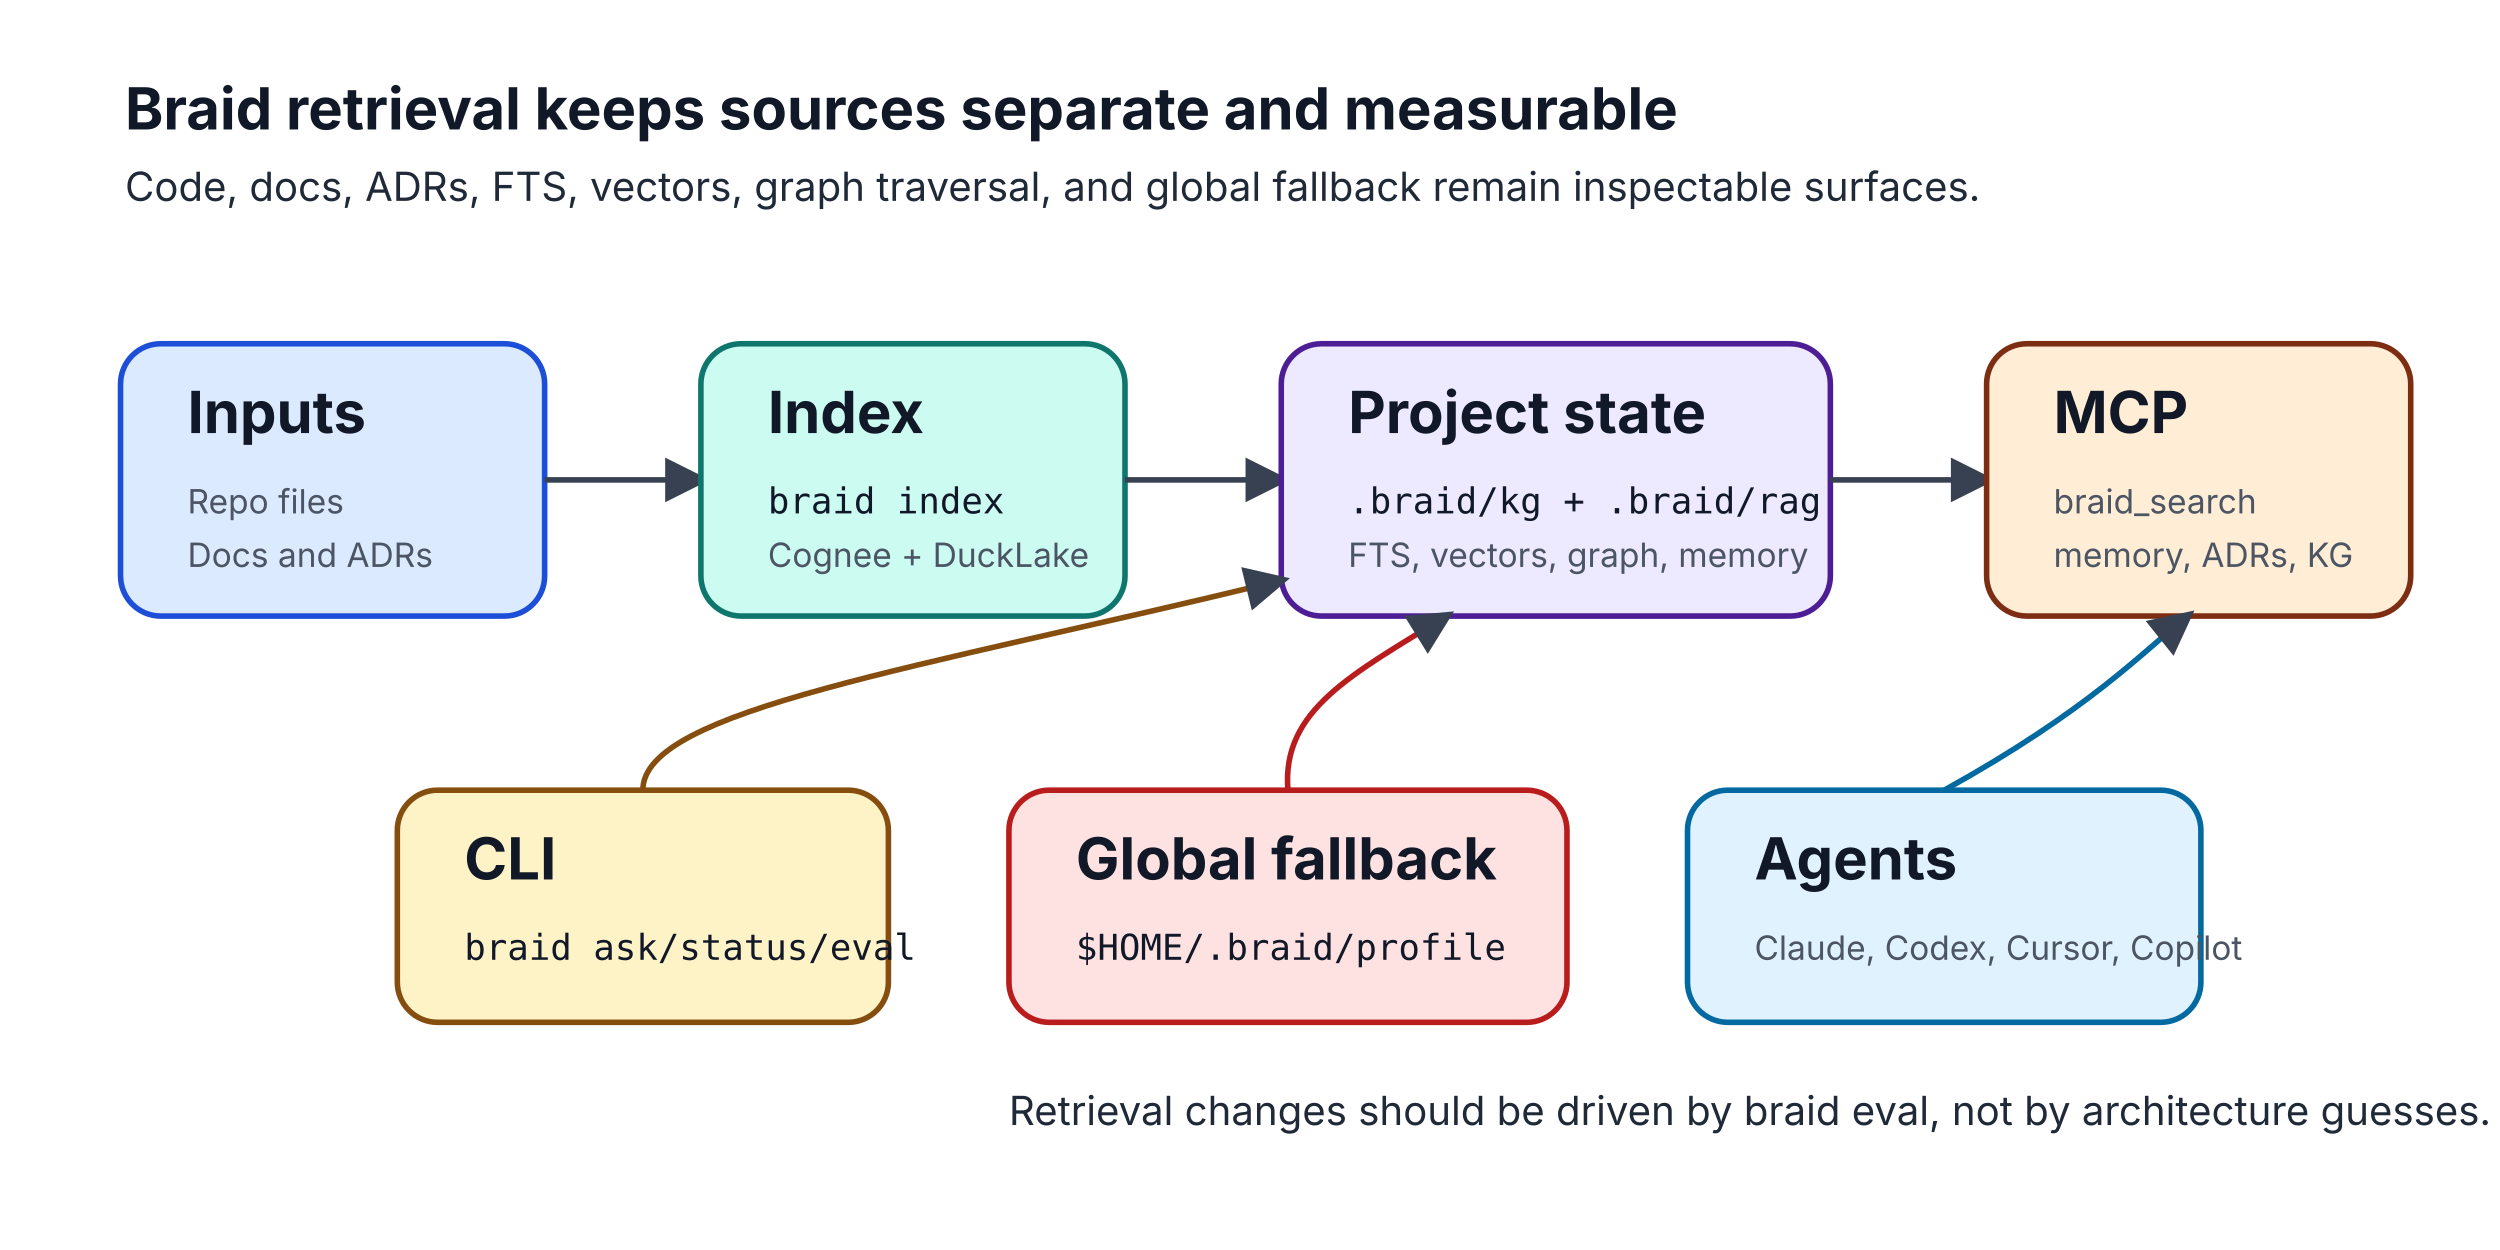
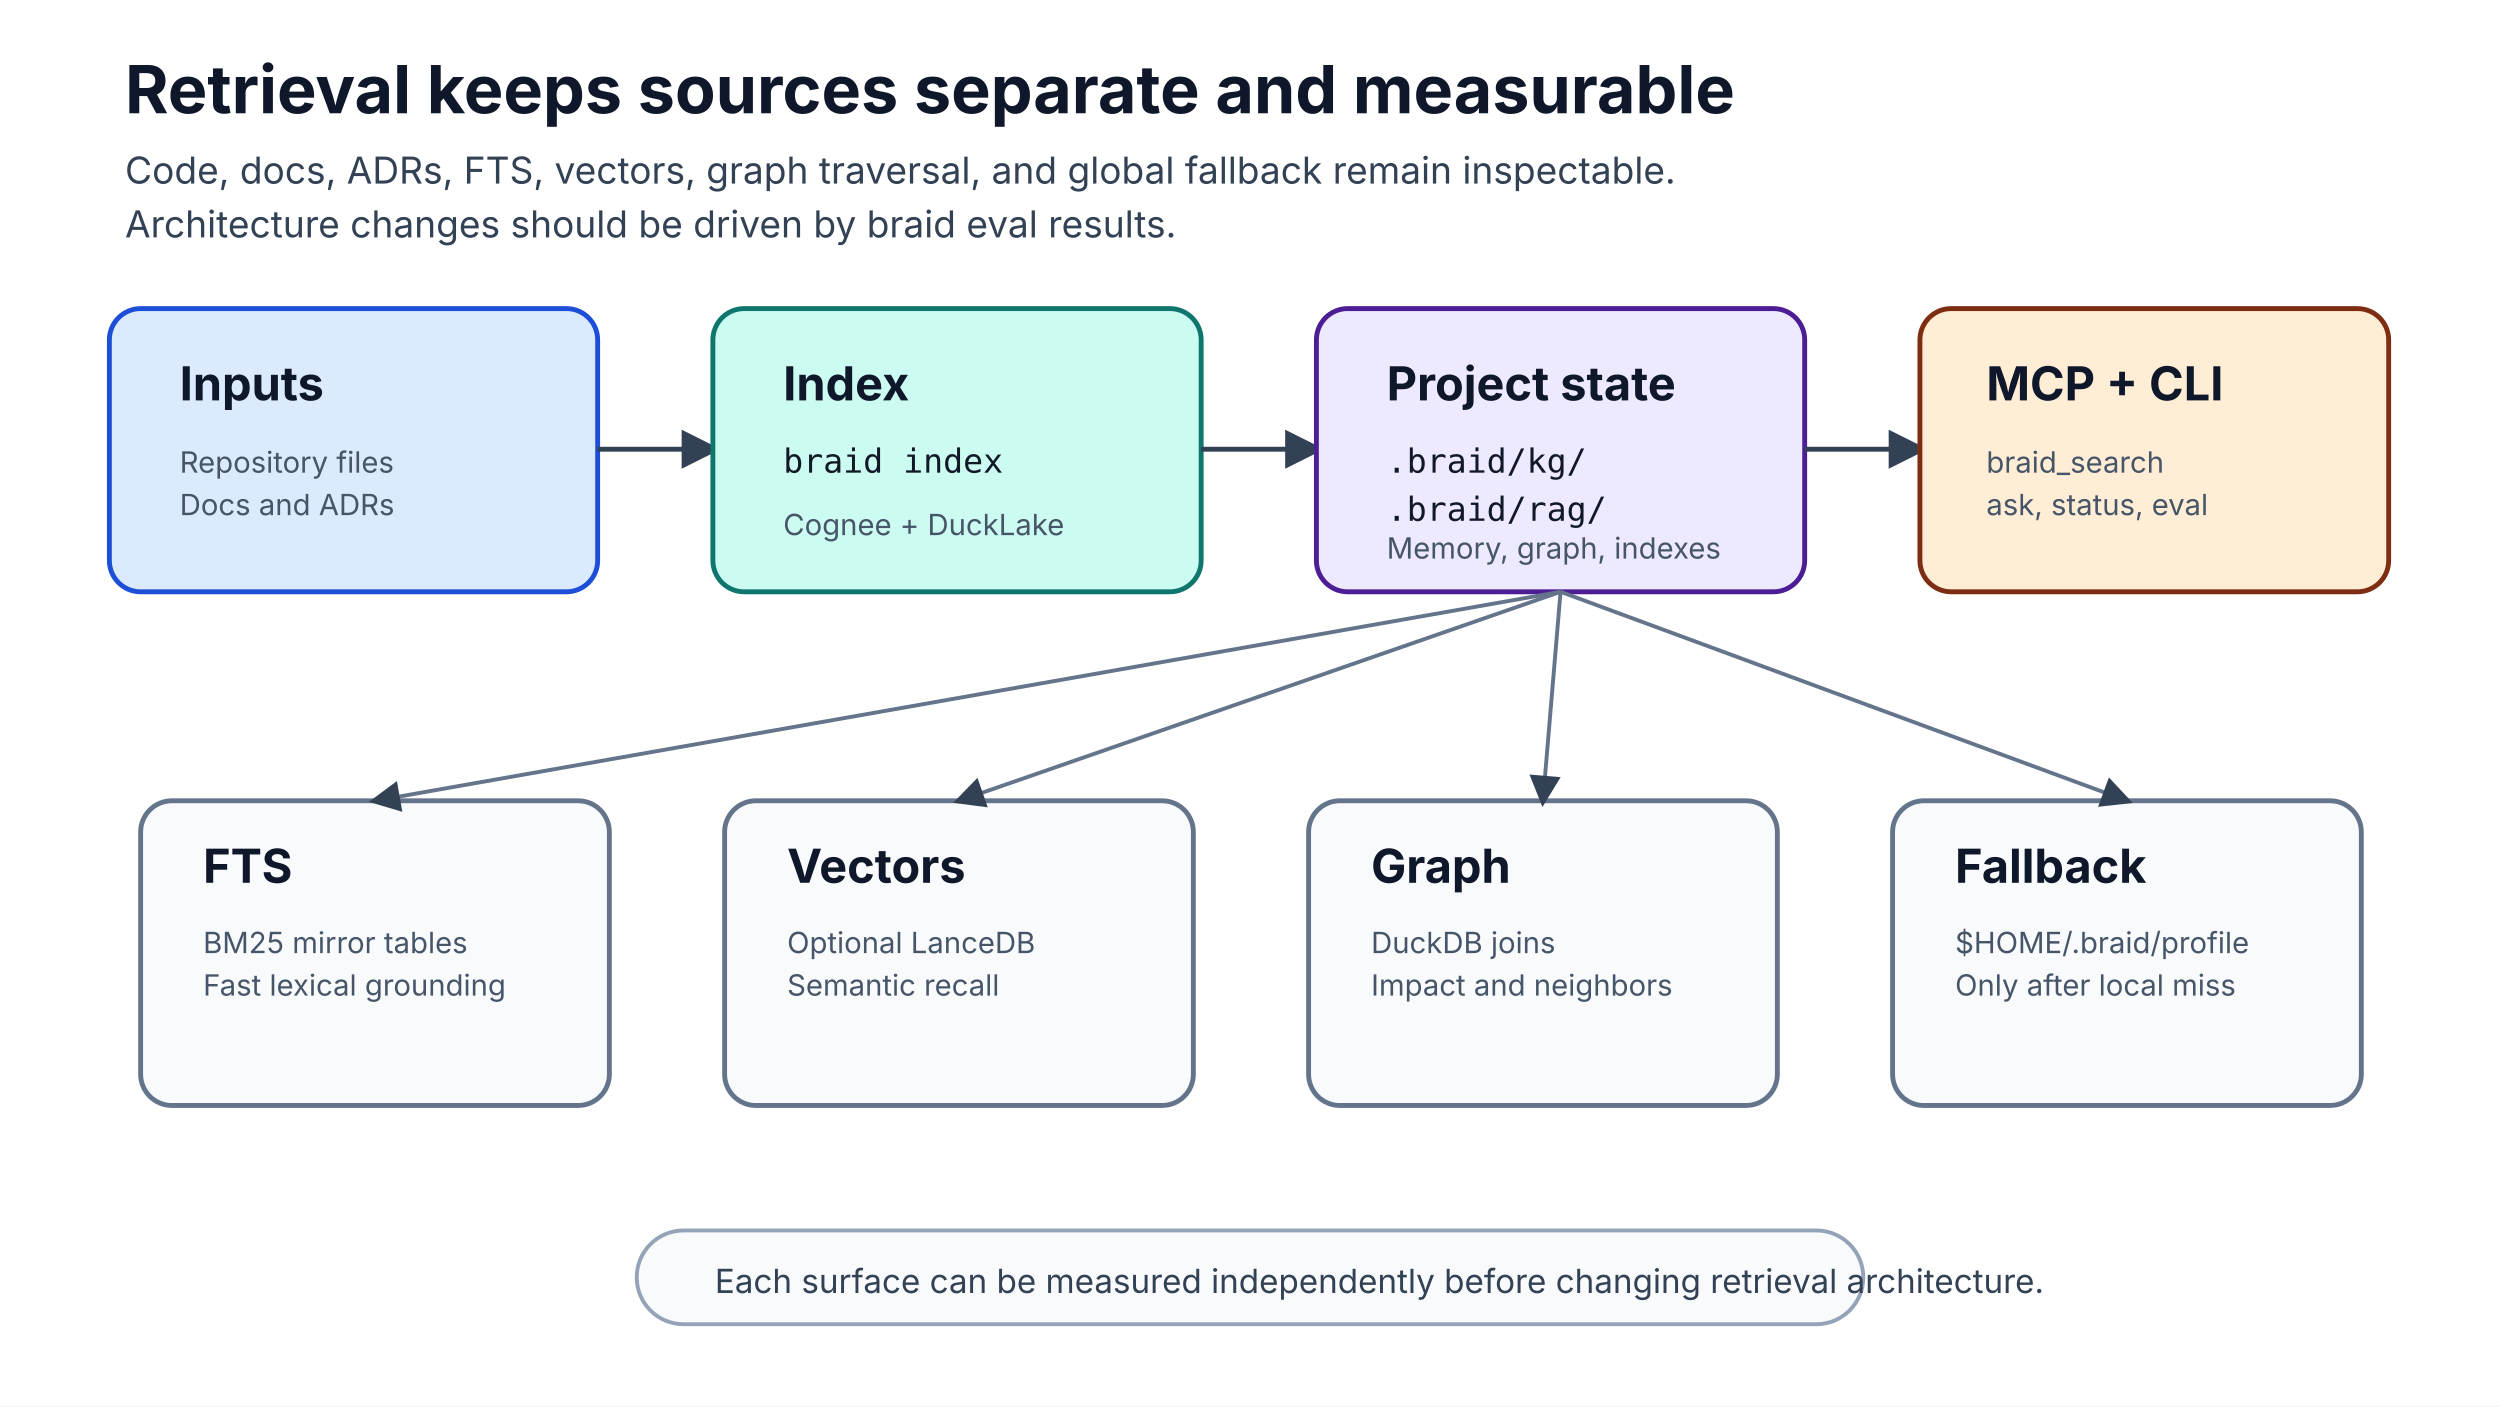
- <svg xmlns="http://www.w3.org/2000/svg" width="1120" height="560" viewBox="0 0 1120 560" role="img" aria-labelledby="title desc">
+ <svg xmlns="http://www.w3.org/2000/svg" width="1280" height="720" viewBox="0 0 1280 720" role="img" aria-labelledby="title desc">
  <defs>
    <marker id="arrow" viewBox="0 0 10 10" refX="8" refY="5" markerWidth="8" markerHeight="8" orient="auto">
-       <path d="M 0 0 L 10 5 L 0 10 z" fill="#374151" />
+       <path d="M 0 0 L 10 5 L 0 10 z" fill="#334155" />
    </marker>
    <style>
-       .label { font: 700 26px ui-sans-serif, system-ui, -apple-system, BlinkMacSystemFont, "Segoe UI", sans-serif; fill: #111827; }
-       .body { font: 18px ui-sans-serif, system-ui, -apple-system, BlinkMacSystemFont, "Segoe UI", sans-serif; fill: #1f2937; }
-       .mono { font: 16px ui-monospace, SFMono-Regular, Menlo, Consolas, monospace; fill: #111827; }
-       .small { font: 15px ui-sans-serif, system-ui, -apple-system, BlinkMacSystemFont, "Segoe UI", sans-serif; fill: #4b5563; }
-       .card { rx: 18; ry: 18; stroke-width: 2.5; }
+       .title { font: 700 34px ui-sans-serif, system-ui, -apple-system, BlinkMacSystemFont, "Segoe UI", sans-serif; fill: #0f172a; }
+       .subtitle { font: 19px ui-sans-serif, system-ui, -apple-system, BlinkMacSystemFont, "Segoe UI", sans-serif; fill: #334155; }
+       .label { font: 700 24px ui-sans-serif, system-ui, -apple-system, BlinkMacSystemFont, "Segoe UI", sans-serif; fill: #0f172a; }
+       .body { font: 17px ui-sans-serif, system-ui, -apple-system, BlinkMacSystemFont, "Segoe UI", sans-serif; fill: #334155; }
+       .mono { font: 17px ui-monospace, SFMono-Regular, Menlo, Consolas, monospace; fill: #111827; }
+       .small { font: 15px ui-sans-serif, system-ui, -apple-system, BlinkMacSystemFont, "Segoe UI", sans-serif; fill: #475569; }
+       .card { rx: 16; ry: 16; stroke-width: 2.5; }
+       .soft { stroke-width: 2; }
    </style>
  </defs>
-   <rect width="1120" height="560" fill="#ffffff" />
-   <text x="56" y="58" class="label">Braid retrieval keeps sources separate and measurable</text>
-   <text x="56" y="90" class="body">Code, docs, ADRs, FTS, vectors, graph traversal, and global fallback remain inspectable surfaces.</text>
-   <rect x="54" y="154" width="190" height="122" class="card" fill="#dbeafe" stroke="#1d4ed8" />
-   <text x="84" y="194" class="label" fill="#1e3a8a">Inputs</text>
-   <text x="84" y="230" class="small">Repo files</text>
-   <text x="84" y="254" class="small">Docs and ADRs</text>
-   <path d="M 244 215 L 314 215" fill="none" stroke="#374151" stroke-width="2.5" marker-end="url(#arrow)" />
-   <rect x="314" y="154" width="190" height="122" class="card" fill="#ccfbf1" stroke="#0f766e" />
-   <text x="344" y="194" class="label" fill="#134e4a">Index</text>
-   <text x="344" y="230" class="mono">braid index</text>
-   <text x="344" y="254" class="small">Cognee + DuckLake</text>
-   <path d="M 504 215 L 574 215" fill="none" stroke="#374151" stroke-width="2.5" marker-end="url(#arrow)" />
-   <rect x="574" y="154" width="246" height="122" class="card" fill="#ede9fe" stroke="#4c1d95" />
-   <text x="604" y="194" class="label" fill="#4c1d95">Project state</text>
-   <text x="604" y="230" class="mono">.braid/kg + .braid/rag</text>
-   <text x="604" y="254" class="small">FTS, vectors, graph, memory</text>
-   <path d="M 820 215 L 890 215" fill="none" stroke="#374151" stroke-width="2.5" marker-end="url(#arrow)" />
-   <rect x="890" y="154" width="190" height="122" class="card" fill="#ffedd5" stroke="#7c2d12" />
-   <text x="920" y="194" class="label" fill="#7c2d12">MCP</text>
-   <text x="920" y="230" class="small">braid_search</text>
-   <text x="920" y="254" class="small">memory, ADRs, KG</text>
-   <rect x="178" y="354" width="220" height="104" class="card" fill="#fef3c7" stroke="#854d0e" />
-   <text x="208" y="394" class="label" fill="#713f12">CLI</text>
-   <text x="208" y="430" class="mono">braid ask/status/eval</text>
-   <rect x="452" y="354" width="250" height="104" class="card" fill="#fee2e2" stroke="#b91c1c" />
-   <text x="482" y="394" class="label" fill="#991b1b">Global fallback</text>
-   <text x="482" y="430" class="mono">$HOME/.braid/profile</text>
-   <rect x="756" y="354" width="230" height="104" class="card" fill="#e0f2fe" stroke="#0369a1" />
-   <text x="786" y="394" class="label" fill="#075985">Agents</text>
-   <text x="786" y="430" class="small">Claude, Codex, Cursor, Copilot</text>
-   <path d="M 288 354 C 288 318, 410 300, 574 260" fill="none" stroke="#854d0e" stroke-width="2.5" marker-end="url(#arrow)" />
-   <path d="M 577 354 C 574 318, 606 302, 648 276" fill="none" stroke="#b91c1c" stroke-width="2.5" marker-end="url(#arrow)" />
-   <path d="M 871 354 C 936 318, 960 292, 980 276" fill="none" stroke="#0369a1" stroke-width="2.5" marker-end="url(#arrow)" />
-   <text x="452" y="504" class="body">Retrieval changes should be driven by braid eval, not by architecture guesses.</text>
+   <rect width="1280" height="720" fill="#ffffff" />
+   <text x="64" y="58" class="title">
+     <tspan x="64">Retrieval keeps sources separate and measurable</tspan>
+   </text>
+   <text x="64" y="94" class="subtitle">
+     <tspan x="64">Code, docs, ADRs, FTS, vectors, graph traversal, and global fallback remain inspectable.</tspan>
+     <tspan x="64" dy="1.45em">Architecture changes should be driven by braid eval results.</tspan>
+   </text>
+   <rect x="56" y="158" width="250" height="145" class="card" fill="#dbeafe" stroke="#1d4ed8" />
+   <text x="92" y="205" class="label" fill="#1e3a8a">
+     <tspan x="92">Inputs</tspan>
+   </text>
+   <text x="92" y="242" class="small">
+     <tspan x="92">Repository files</tspan>
+     <tspan x="92" dy="1.45em">Docs and ADRs</tspan>
+   </text>
+   <path d="M 306 230 L 365 230" fill="none" stroke="#334155" stroke-width="2.5" marker-end="url(#arrow)" />
+   <rect x="365" y="158" width="250" height="145" class="card" fill="#ccfbf1" stroke="#0f766e" />
+   <text x="401" y="205" class="label" fill="#134e4a">
+     <tspan x="401">Index</tspan>
+   </text>
+   <text x="401" y="242" class="mono">
+     <tspan x="401">braid index</tspan>
+   </text>
+   <text x="401" y="274" class="small">
+     <tspan x="401">Cognee + DuckLake</tspan>
+   </text>
+   <path d="M 615 230 L 674 230" fill="none" stroke="#334155" stroke-width="2.5" marker-end="url(#arrow)" />
+   <rect x="674" y="158" width="250" height="145" class="card" fill="#ede9fe" stroke="#4c1d95" />
+   <text x="710" y="205" class="label" fill="#4c1d95">
+     <tspan x="710">Project state</tspan>
+   </text>
+   <text x="710" y="242" class="mono">
+     <tspan x="710">.braid/kg/</tspan>
+     <tspan x="710" dy="1.45em">.braid/rag/</tspan>
+   </text>
+   <text x="710" y="286" class="small">
+     <tspan x="710">Memory, graph, indexes</tspan>
+   </text>
+   <path d="M 924 230 L 983 230" fill="none" stroke="#334155" stroke-width="2.5" marker-end="url(#arrow)" />
+   <rect x="983" y="158" width="240" height="145" class="card" fill="#ffedd5" stroke="#7c2d12" />
+   <text x="1017" y="205" class="label" fill="#7c2d12">
+     <tspan x="1017">MCP + CLI</tspan>
+   </text>
+   <text x="1017" y="242" class="small">
+     <tspan x="1017">braid_search</tspan>
+     <tspan x="1017" dy="1.45em">ask, status, eval</tspan>
+   </text>
+   <rect x="72" y="410" width="240" height="156" class="card" fill="#f8fafc" stroke="#64748b" />
+   <text x="104" y="452" class="label" fill="#334155">
+     <tspan x="104">FTS</tspan>
+   </text>
+   <text x="104" y="488" class="small">
+     <tspan x="104">BM25 mirror tables</tspan>
+     <tspan x="104" dy="1.45em">Fast lexical grounding</tspan>
+   </text>
+   <rect x="371" y="410" width="240" height="156" class="card" fill="#f8fafc" stroke="#64748b" />
+   <text x="403" y="452" class="label" fill="#334155">
+     <tspan x="403">Vectors</tspan>
+   </text>
+   <text x="403" y="488" class="small">
+     <tspan x="403">Optional LanceDB</tspan>
+     <tspan x="403" dy="1.45em">Semantic recall</tspan>
+   </text>
+   <rect x="670" y="410" width="240" height="156" class="card" fill="#f8fafc" stroke="#64748b" />
+   <text x="702" y="452" class="label" fill="#334155">
+     <tspan x="702">Graph</tspan>
+   </text>
+   <text x="702" y="488" class="small">
+     <tspan x="702">DuckDB joins</tspan>
+     <tspan x="702" dy="1.45em">Impact and neighbors</tspan>
+   </text>
+   <rect x="969" y="410" width="240" height="156" class="card" fill="#f8fafc" stroke="#64748b" />
+   <text x="1001" y="452" class="label" fill="#334155">
+     <tspan x="1001">Fallback</tspan>
+   </text>
+   <text x="1001" y="488" class="small">
+     <tspan x="1001">$HOME/.braid/profile</tspan>
+     <tspan x="1001" dy="1.45em">Only after local miss</tspan>
+   </text>
+   <path d="M 799 303 L 192 410" fill="none" stroke="#64748b" stroke-width="2" marker-end="url(#arrow)" />
+   <path d="M 799 303 L 491 410" fill="none" stroke="#64748b" stroke-width="2" marker-end="url(#arrow)" />
+   <path d="M 799 303 L 790 410" fill="none" stroke="#64748b" stroke-width="2" marker-end="url(#arrow)" />
+   <path d="M 799 303 L 1089 410" fill="none" stroke="#64748b" stroke-width="2" marker-end="url(#arrow)" />
+   <rect x="326" y="630" width="628" height="48" rx="24" fill="#f8fafc" stroke="#94a3b8" stroke-width="2" />
+   <text x="366" y="662" class="body">
+     <tspan x="366">Each surface can be measured independently before changing retrieval architecture.</tspan>
+   </text>
</svg>
